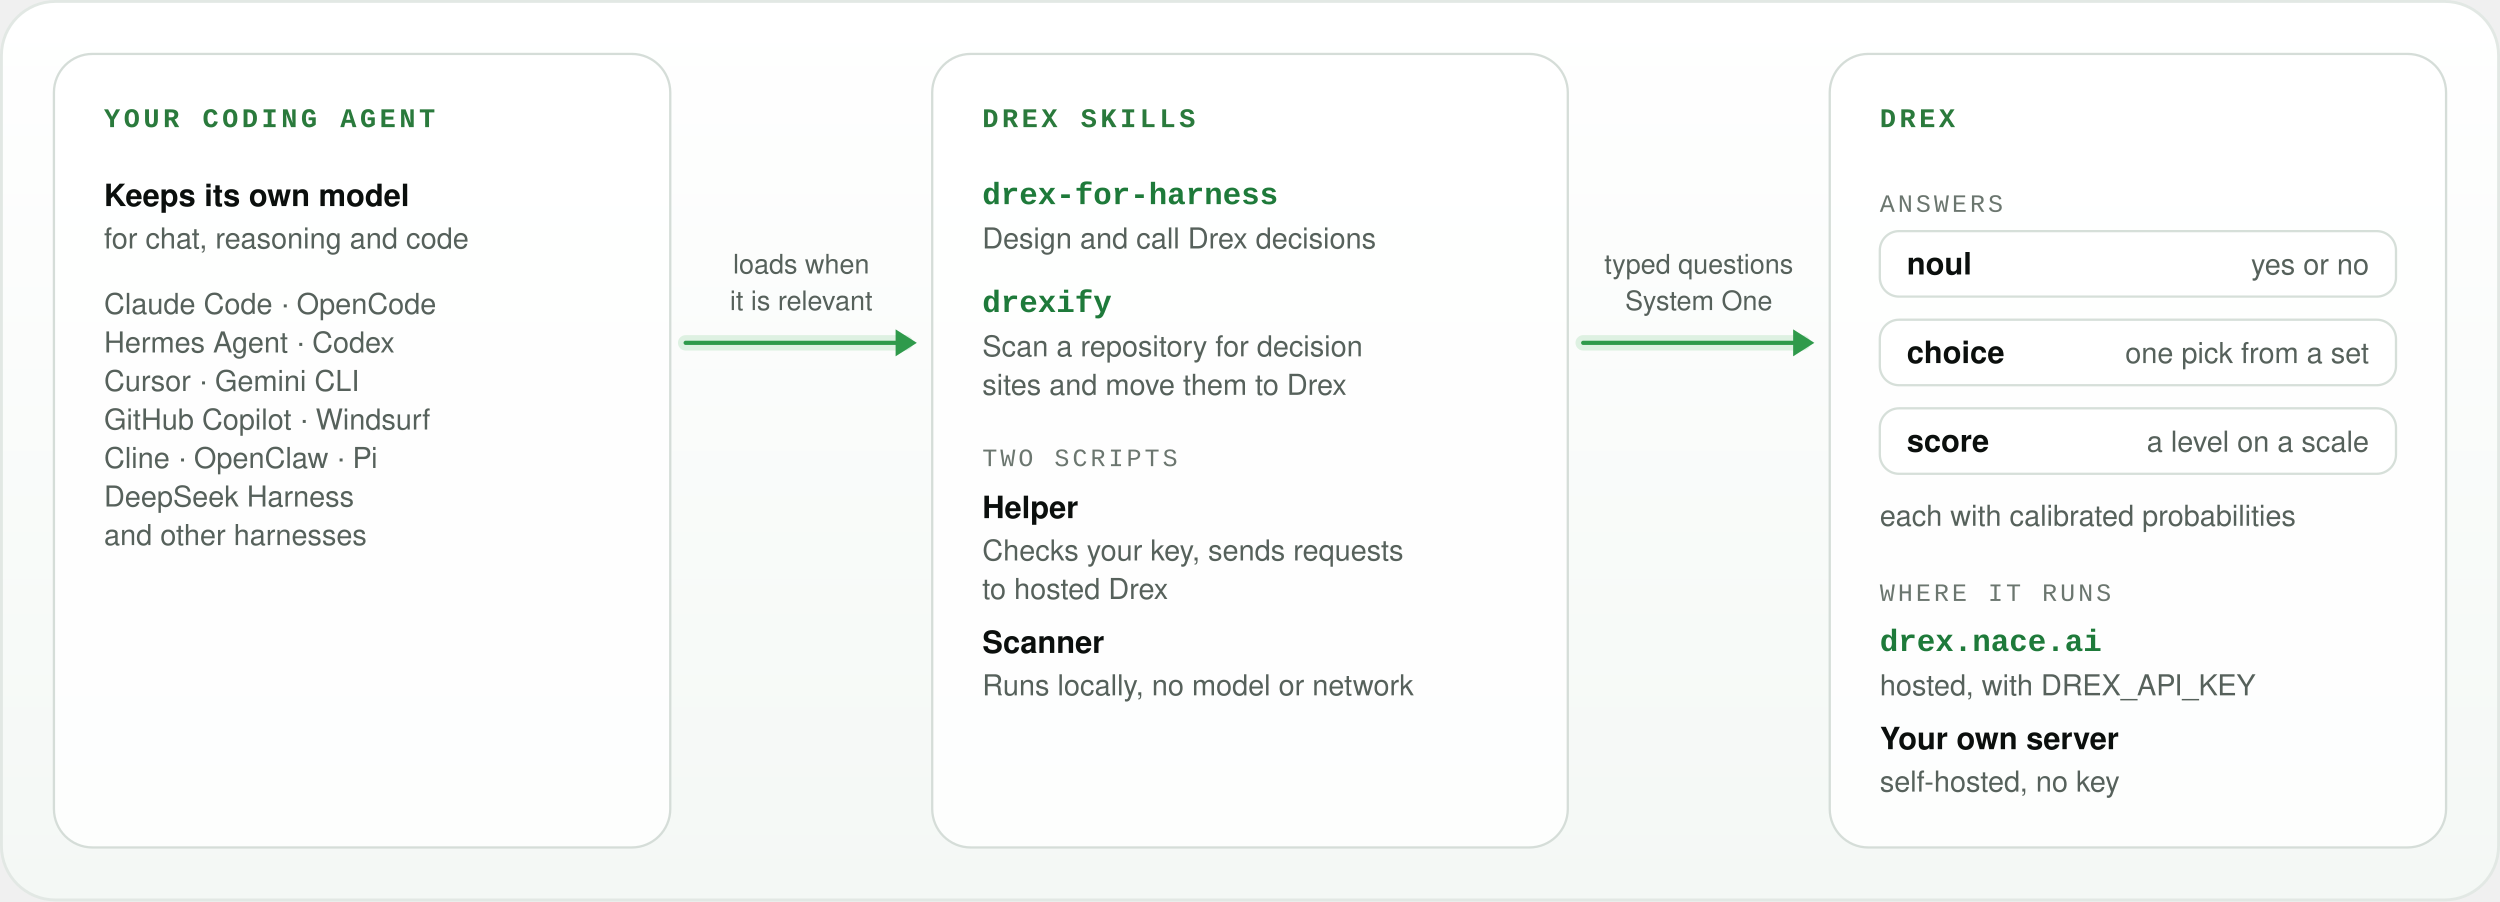
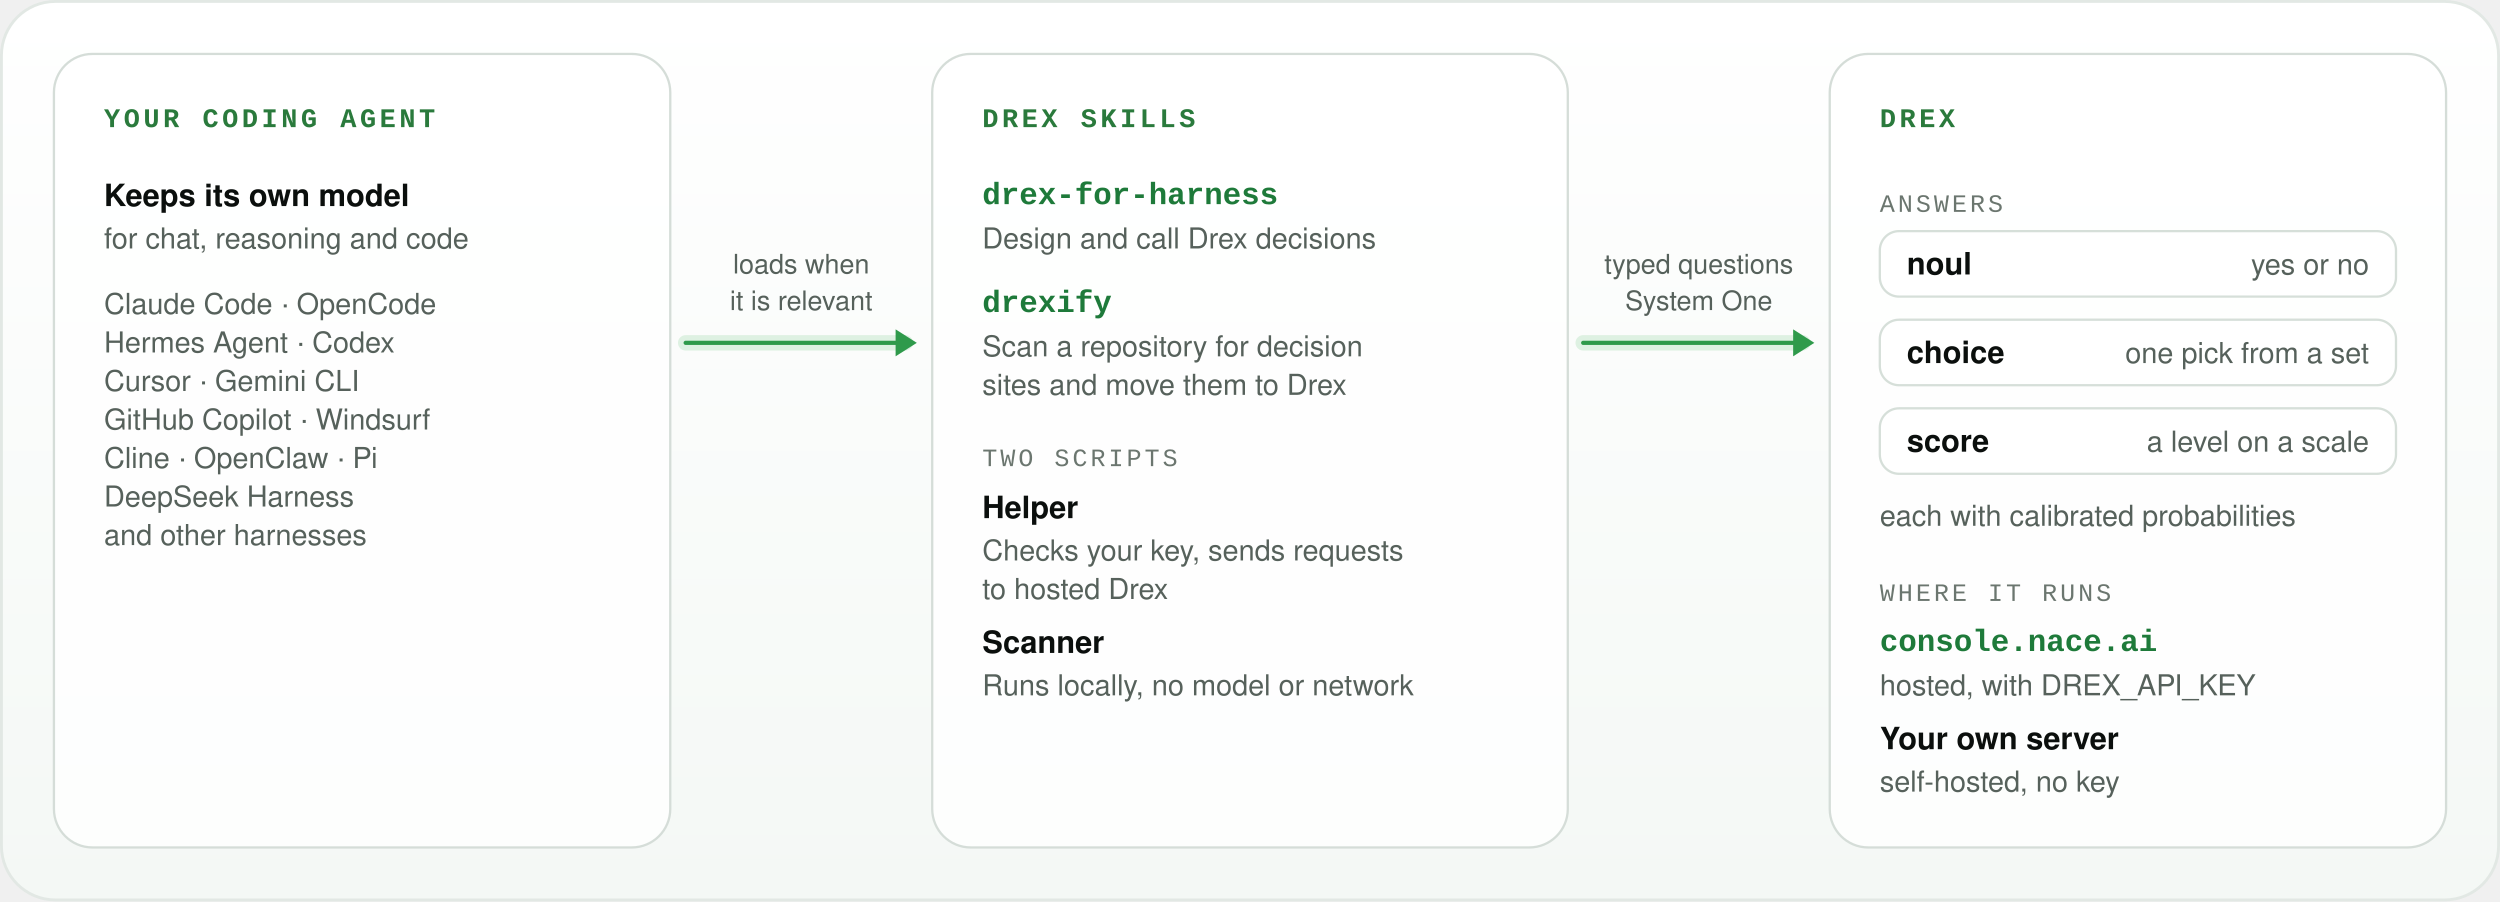
<svg xmlns="http://www.w3.org/2000/svg" width="1298" height="468" viewBox="0 0 1298 468" role="img" aria-labelledby="t d">
  <style>text{font-family:ui-monospace,'SF Mono',SFMono-Regular,Menlo,Consolas,'Liberation Mono','DejaVu Sans Mono',monospace;fill:#56615B}.cd{fill:#FFFFFF;fill-opacity:.82;stroke:#D5DDD8;stroke-width:1.2}.kn{font-size:14px;font-weight:700;letter-spacing:.13em;fill:#2A7A3C}.cap{font-size:13px;letter-spacing:.12em;fill:#6B766F}.ttl{font-family:-apple-system,BlinkMacSystemFont,'Segoe UI','Helvetica Neue',Helvetica,Arial,sans-serif;font-size:20px;font-weight:700;fill:#0B0F0D}.nm{font-family:-apple-system,BlinkMacSystemFont,'Segoe UI','Helvetica Neue',Helvetica,Arial,sans-serif;font-size:16px;font-weight:650;fill:#0B0F0D}.bd{font-family:-apple-system,BlinkMacSystemFont,'Segoe UI','Helvetica Neue',Helvetica,Arial,sans-serif;font-size:15px;fill:#56615B}.lb{font-family:-apple-system,BlinkMacSystemFont,'Segoe UI','Helvetica Neue',Helvetica,Arial,sans-serif;font-size:14px;fill:#56615B}.lm{font-size:14px;fill:#56615B}.cm{font-size:16px;fill:#0B0F0D}.cg{font-size:16px;font-weight:700;fill:#1E7A3A}.ch{fill:#FFFFFF;stroke:#D6DFD9;stroke-width:1.2}.tn{fill:#E2F5E8;fill-opacity:.55;stroke:#3FB55A;stroke-opacity:.45}.dv{fill:none;stroke:#E2E8E4;stroke-width:1.2}.ag{fill:none;stroke:#3FB55A;stroke-opacity:.16;stroke-width:8;stroke-linecap:round}.al{fill:none;stroke:#2F9A4B;stroke-width:2.2;stroke-linecap:round}.ah{fill:#2F9A4B}.f2{fill:#B6E8C3}.bm{stroke:#1E5A30}</style>
  <defs>
    <linearGradient id="pg" x1="0" y1="0" x2="0" y2="1">
      <stop offset="0" stop-color="#FFFFFF" />
      <stop offset="1" stop-color="#F4F8F5" />
    </linearGradient>
    <linearGradient id="kin" x1="0" x2="46.25" y1="0" y2="0" gradientUnits="userSpaceOnUse">
      <stop offset="0" stop-color="#1E5A30" stop-opacity="0" />
      <stop offset="1" stop-color="#1E5A30" />
    </linearGradient>
  </defs>
  <rect x=".75" y=".75" width="1296.5" height="466.5" rx="28" fill="url(#pg)" stroke="#E2E8E4" stroke-width="1.5" />
  <rect x="28" y="28" width="320" height="412" rx="20" class="cd" />
  <text x="54" y="66" class="kn">YOUR CODING AGENT</text>
  <text x="54" y="107" class="nm">Keeps its own model</text>
  <text x="54" y="129" class="bd">for chat, reasoning and code</text>
  <text x="54" y="163" class="bd">Claude Code · OpenCode</text>
  <text x="54" y="183" class="bd">Hermes Agent · Codex</text>
  <text x="54" y="203" class="bd">Cursor · Gemini CLI</text>
  <text x="54" y="223" class="bd">GitHub Copilot · Windsurf</text>
  <text x="54" y="243" class="bd">Cline · OpenClaw · Pi</text>
  <text x="54" y="263" class="bd">DeepSeek Harness</text>
  <text x="54" y="283" class="bd">and other harnesses</text>
  <path d="M356 178H470" class="ag" />
  <path d="M356 178H470" class="al" />
  <path d="M476 178l-11 -7v14z" class="ah" />
  <text x="416" y="142" class="lb" text-anchor="middle">loads when</text>
  <text x="416" y="161" class="lb" text-anchor="middle">it is relevant</text>
  <rect x="484" y="28" width="330" height="412" rx="20" class="cd" />
  <text x="510" y="66" class="kn">DREX SKILLS</text>
  <text x="510" y="106" class="cg">drex-for-harness</text>
  <text x="510" y="129" class="bd">Design and call Drex decisions</text>
  <text x="510" y="162" class="cg">drexify</text>
  <text x="510" y="185" class="bd">Scan a repository for decision</text>
  <text x="510" y="205" class="bd">sites and move them to Drex</text>
  <text x="510" y="242" class="cap">TWO SCRIPTS</text>
  <text x="510" y="269" class="nm">Helper</text>
  <text x="510" y="291" class="bd">Checks your key, sends requests</text>
  <text x="510" y="311" class="bd">to hosted Drex</text>
  <text x="510" y="339" class="nm">Scanner</text>
  <text x="510" y="361" class="bd">Runs locally, no model or network</text>
  <path d="M822 178H936" class="ag" />
  <path d="M822 178H936" class="al" />
  <path d="M942 178l-11 -7v14z" class="ah" />
  <text x="882" y="142" class="lb" text-anchor="middle">typed questions</text>
  <text x="882" y="161" class="lb" text-anchor="middle">System One</text>
  <rect x="950" y="28" width="320" height="412" rx="20" class="cd" />
  <text x="976" y="66" class="kn">DREX</text>
  <text x="976" y="110" class="cap">ANSWERS</text>
  <rect x="976" y="120" width="268" height="34" rx="10" class="ch" />
  <text x="990" y="142.5" class="nm">noul</text>
  <text x="1230" y="142.5" class="bd" text-anchor="end">yes or no</text>
  <rect x="976" y="166" width="268" height="34" rx="10" class="ch" />
  <text x="990" y="188.5" class="nm">choice</text>
  <text x="1230" y="188.5" class="bd" text-anchor="end">one pick from a set</text>
  <rect x="976" y="212" width="268" height="34" rx="10" class="ch" />
  <text x="990" y="234.5" class="nm">score</text>
  <text x="1230" y="234.5" class="bd" text-anchor="end">a level on a scale</text>
  <text x="976" y="273" class="bd">each with calibrated probabilities</text>
  <text x="976" y="312" class="cap">WHERE IT RUNS</text>
-   <text x="976" y="338" class="cg">drex.nace.ai</text>
+   <text x="976" y="338" class="cg">console.nace.ai</text>
  <text x="976" y="361" class="bd">hosted, with DREX_API_KEY</text>
  <text x="976" y="389" class="nm">Your own server</text>
  <text x="976" y="411" class="bd">self-hosted, no key</text>
</svg>
